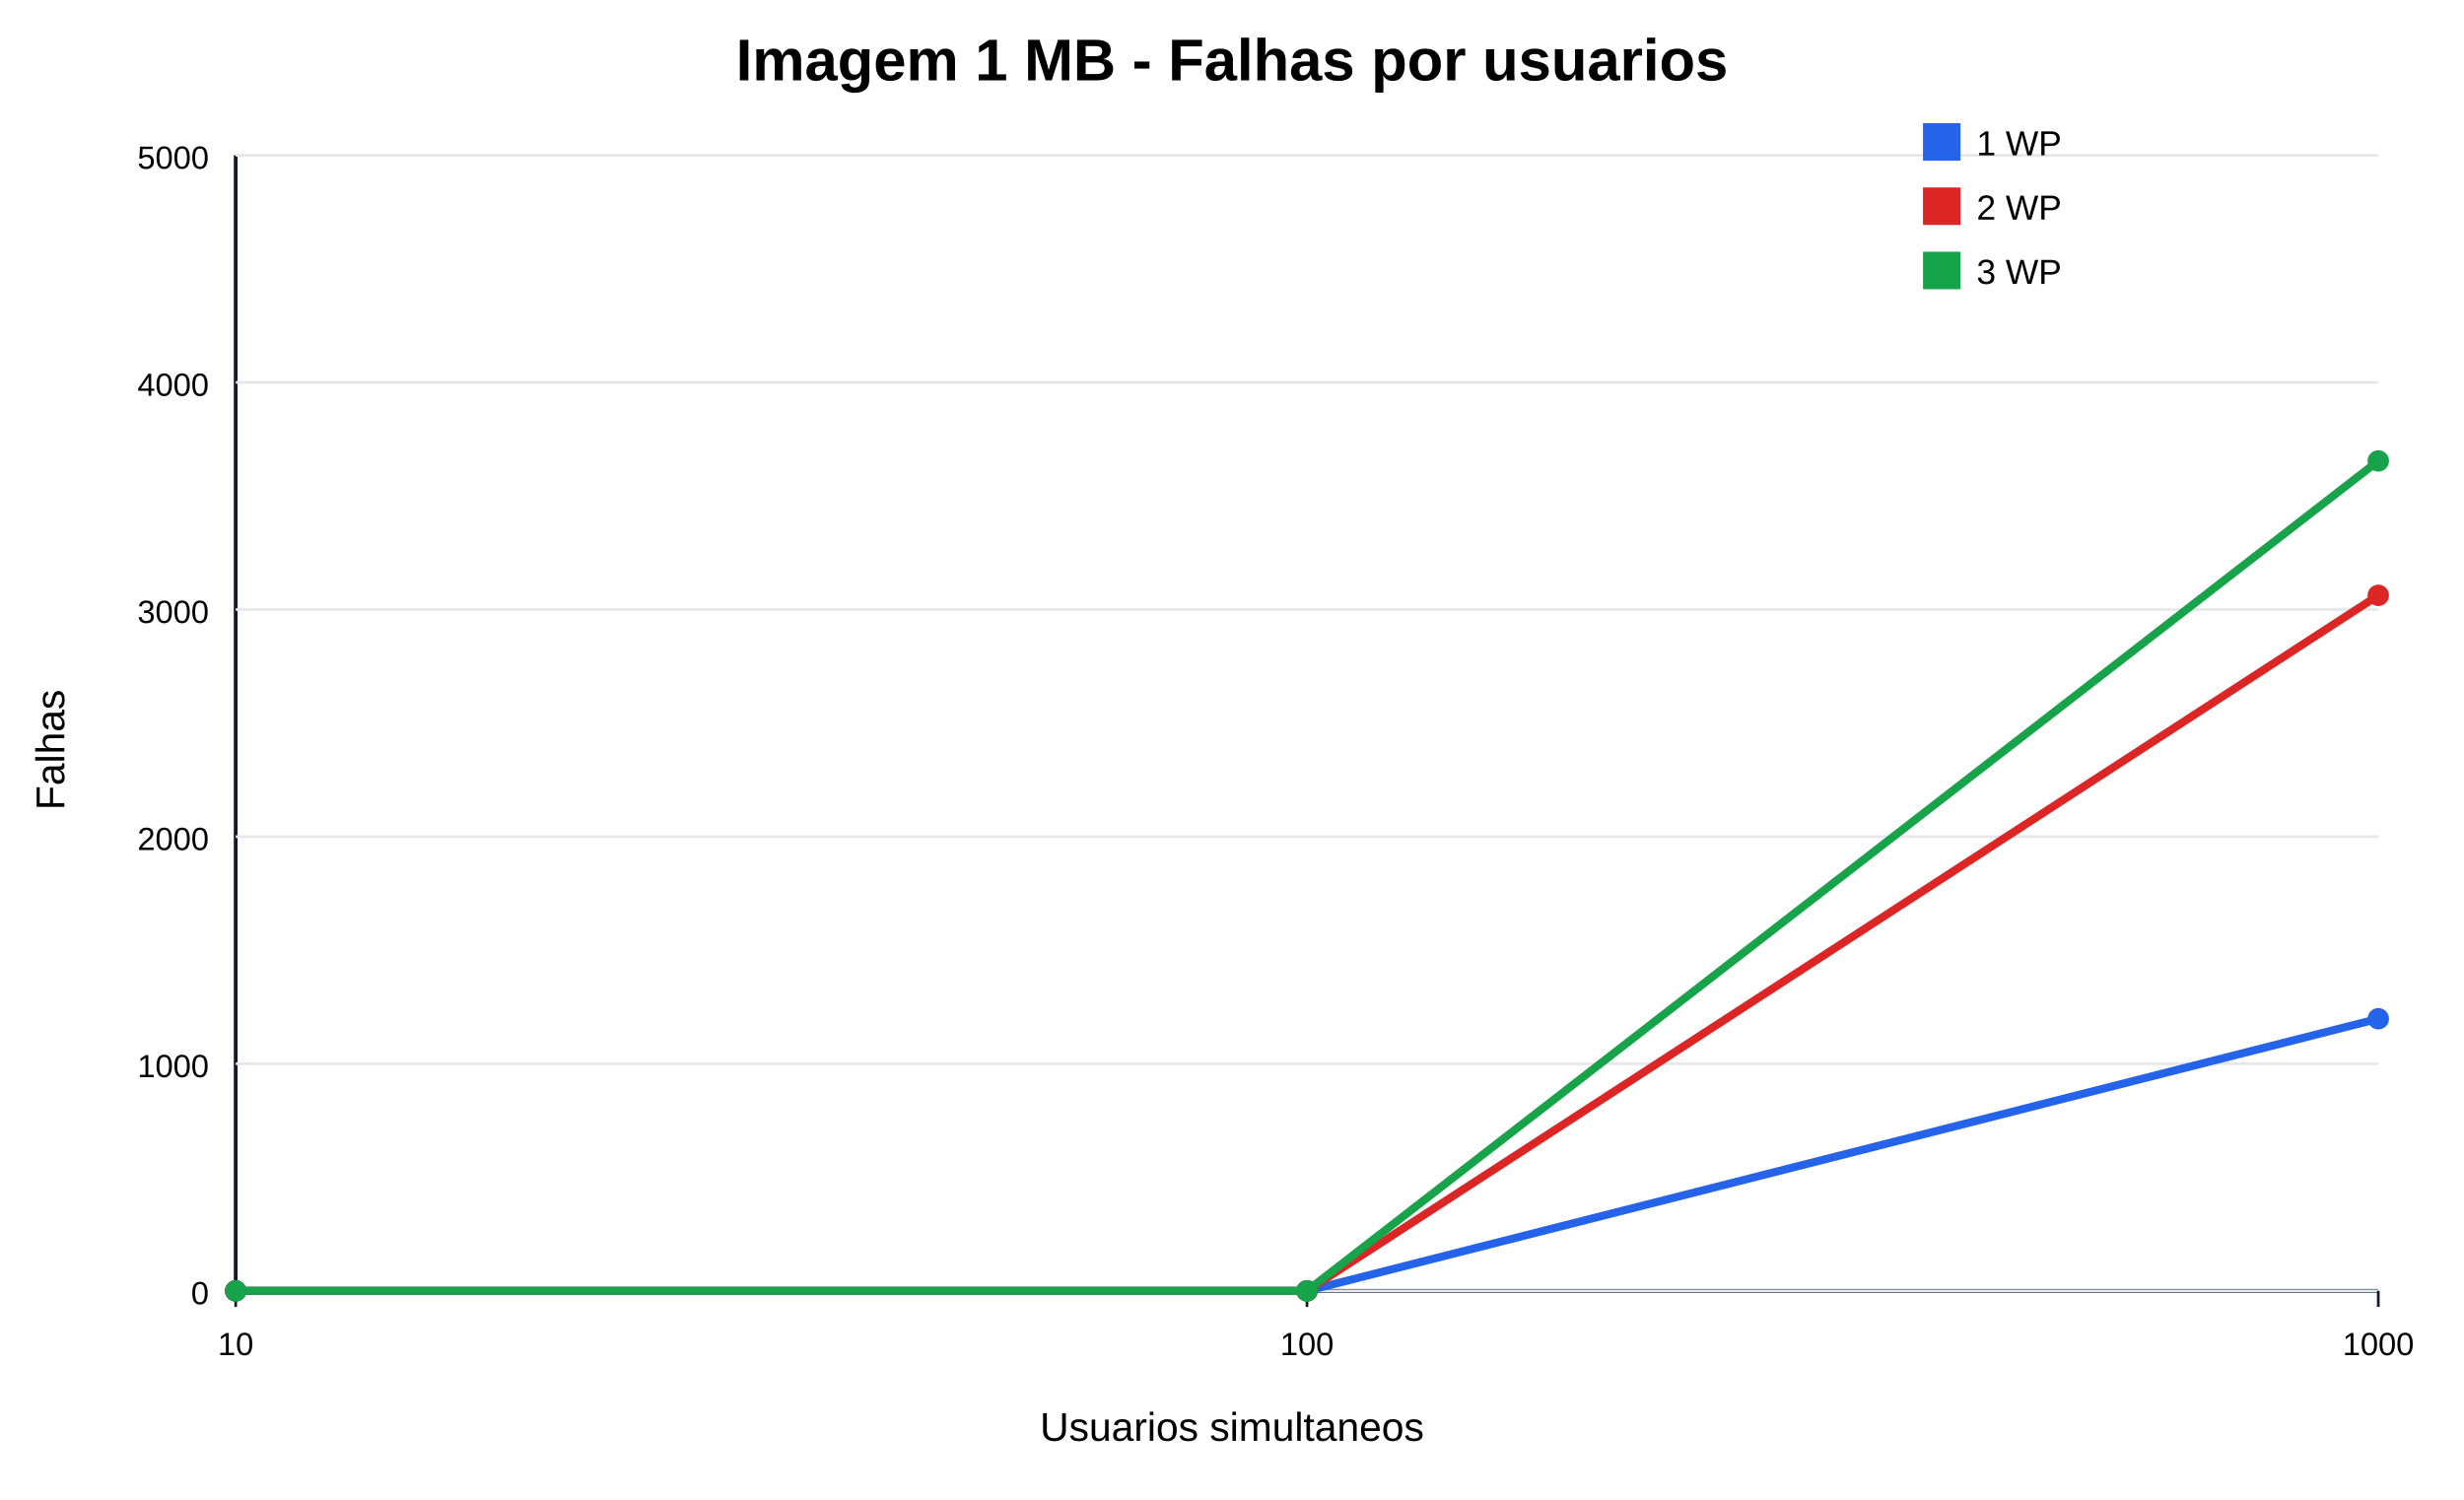
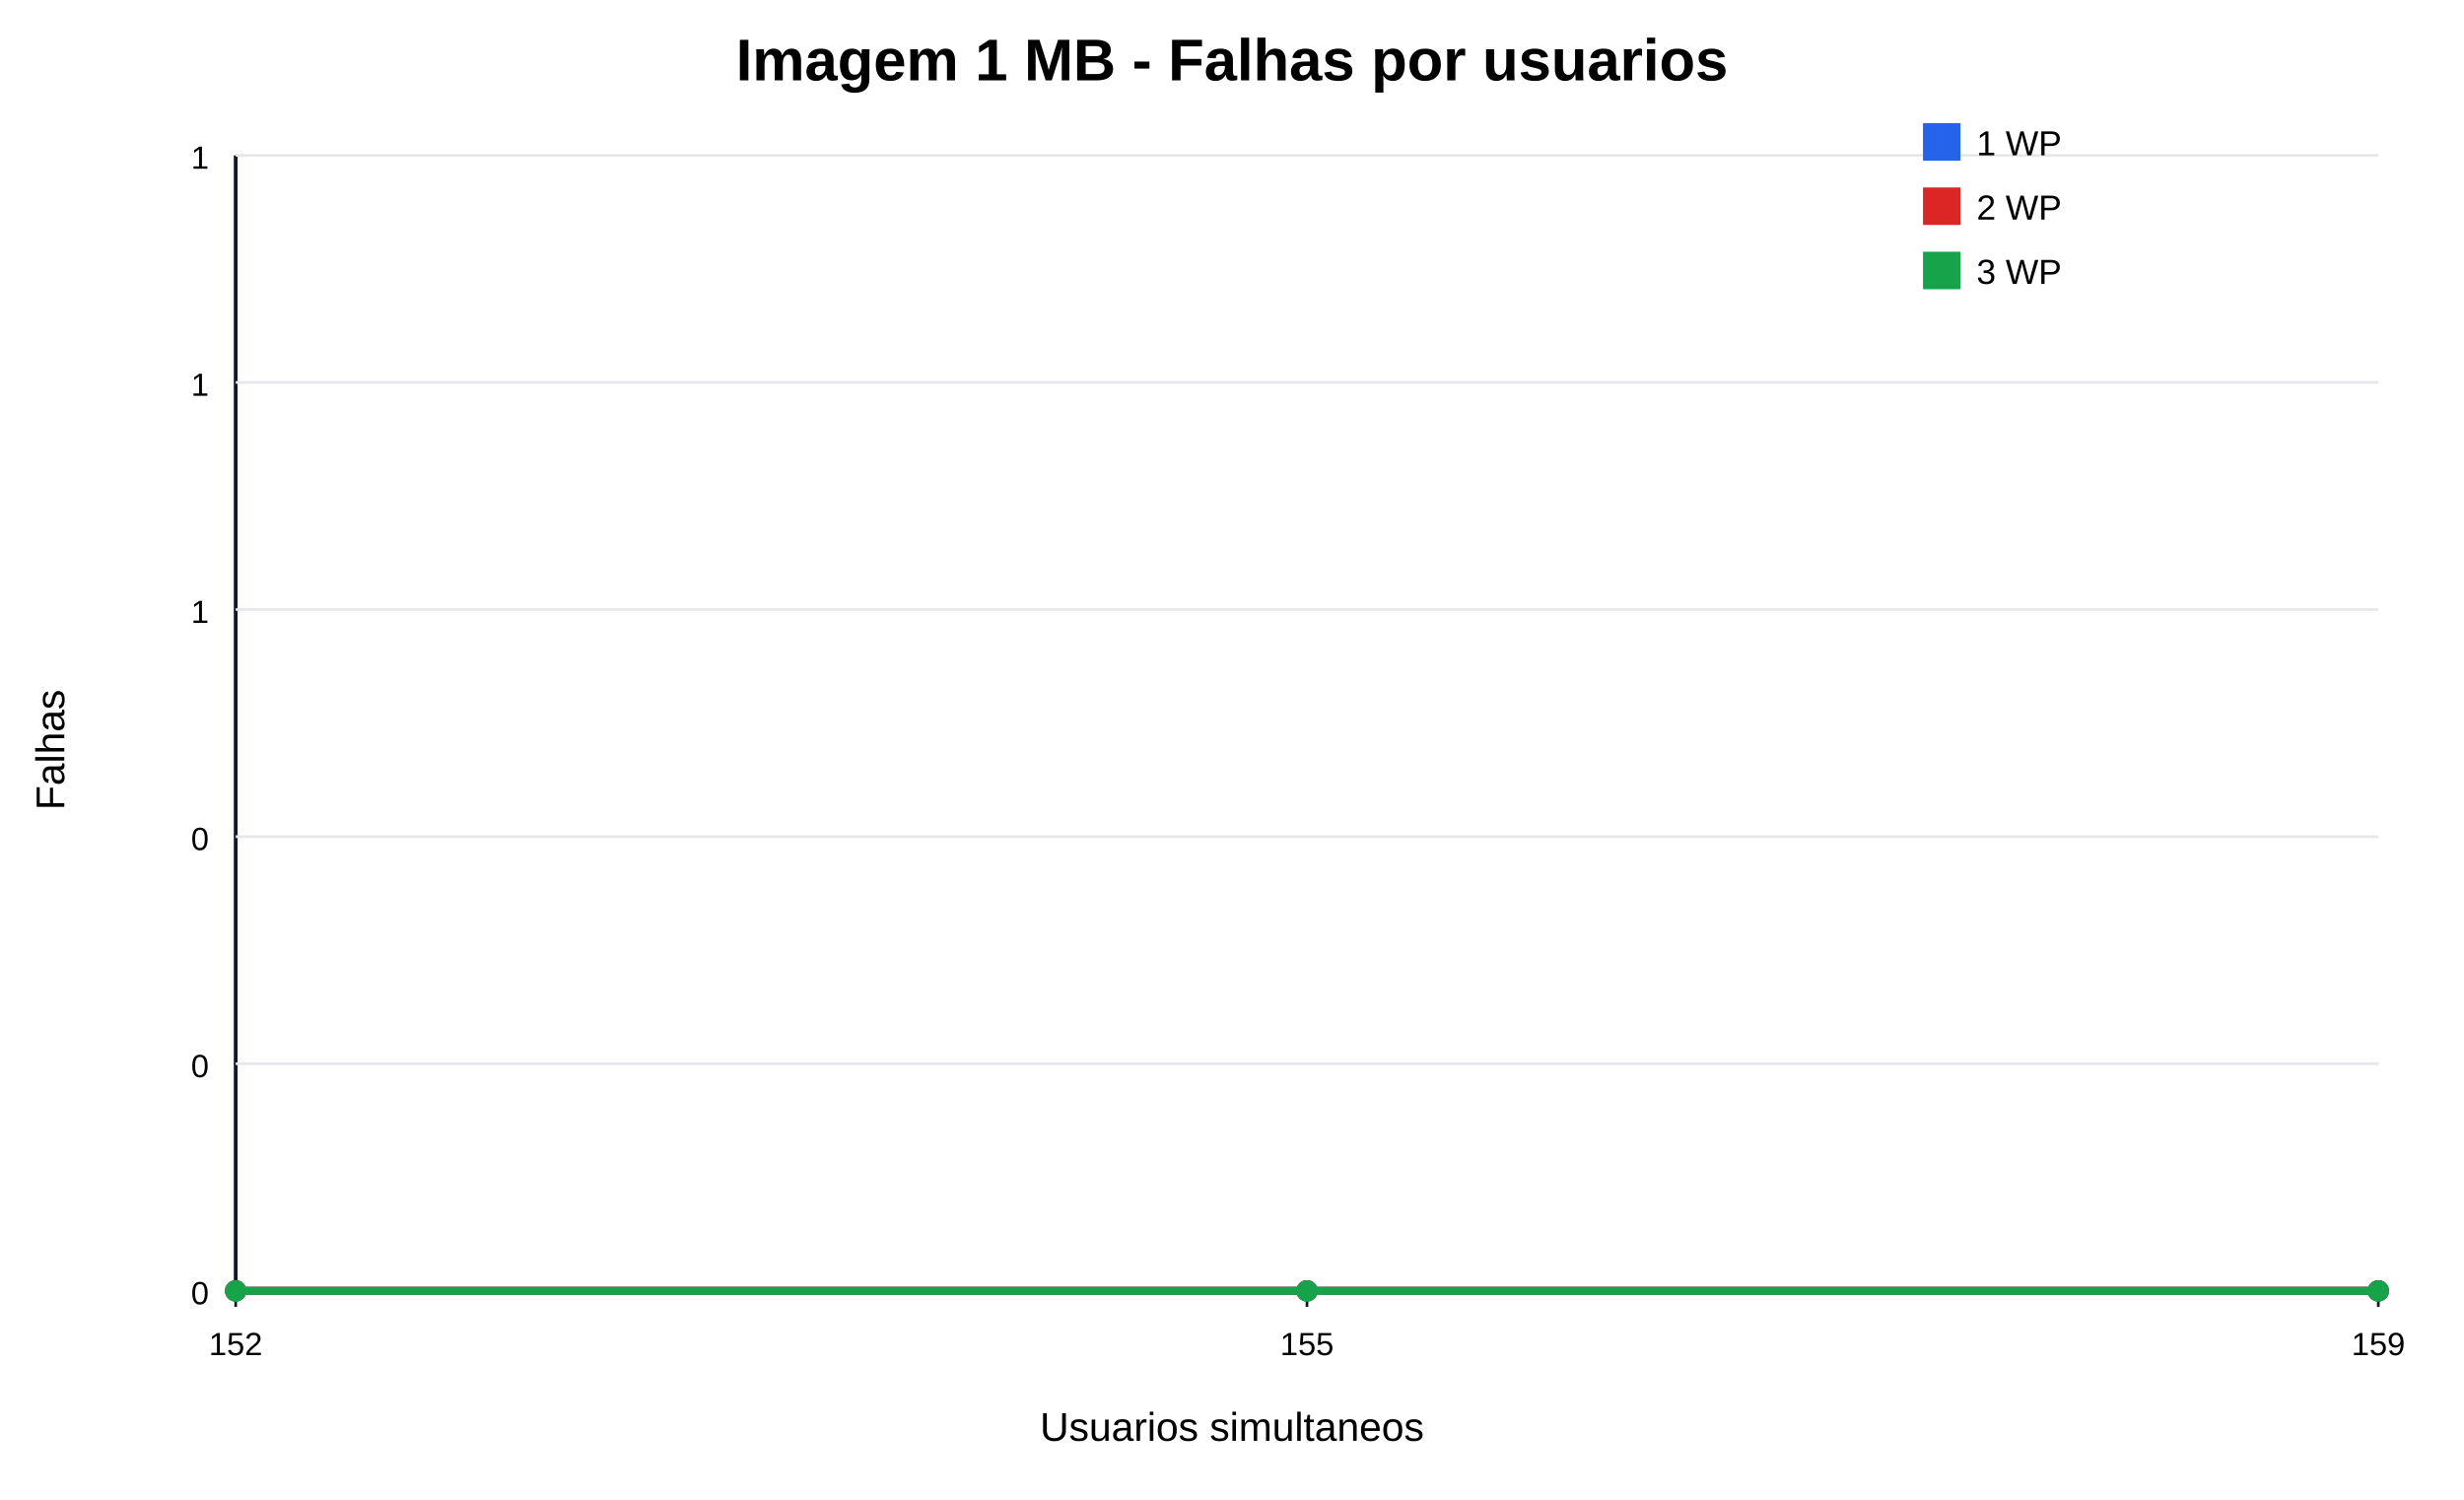
<svg xmlns="http://www.w3.org/2000/svg" width="920" height="560" viewBox="0 0 920 560">
  <rect width="100%" height="100%" fill="#ffffff" />
  <text x="460.0" y="30" text-anchor="middle" font-family="Arial" font-size="22" font-weight="700">Imagem 1 MB - Falhas por usuarios</text>
  <text x="460.0" y="538" text-anchor="middle" font-family="Arial" font-size="15">Usuarios simultaneos</text>
  <text transform="translate(24 280.0) rotate(-90)" text-anchor="middle" font-family="Arial" font-size="15">Falhas</text>
  <line x1="88" y1="482" x2="888" y2="482" stroke="#111827" stroke-width="1.4" />
  <line x1="88" y1="58" x2="88" y2="482" stroke="#111827" stroke-width="1.4" />
  <line x1="88" y1="482.0" x2="888" y2="482.0" stroke="#e5e7eb" />
  <text x="78" y="487.0" text-anchor="end" font-family="Arial" font-size="12">0</text>
  <line x1="88" y1="397.2" x2="888" y2="397.2" stroke="#e5e7eb" />
-   <text x="78" y="402.2" text-anchor="end" font-family="Arial" font-size="12">1000</text>
+   <text x="78" y="402.2" text-anchor="end" font-family="Arial" font-size="12">0</text>
  <line x1="88" y1="312.4" x2="888" y2="312.4" stroke="#e5e7eb" />
-   <text x="78" y="317.4" text-anchor="end" font-family="Arial" font-size="12">2000</text>
+   <text x="78" y="317.4" text-anchor="end" font-family="Arial" font-size="12">0</text>
  <line x1="88" y1="227.6" x2="888" y2="227.6" stroke="#e5e7eb" />
-   <text x="78" y="232.6" text-anchor="end" font-family="Arial" font-size="12">3000</text>
+   <text x="78" y="232.6" text-anchor="end" font-family="Arial" font-size="12">1</text>
  <line x1="88" y1="142.8" x2="888" y2="142.8" stroke="#e5e7eb" />
-   <text x="78" y="147.8" text-anchor="end" font-family="Arial" font-size="12">4000</text>
+   <text x="78" y="147.8" text-anchor="end" font-family="Arial" font-size="12">1</text>
  <line x1="88" y1="58.0" x2="888" y2="58.0" stroke="#e5e7eb" />
-   <text x="78" y="63.0" text-anchor="end" font-family="Arial" font-size="12">5000</text>
+   <text x="78" y="63.0" text-anchor="end" font-family="Arial" font-size="12">1</text>
  <line x1="88.0" y1="482" x2="88.0" y2="488" stroke="#111827" />
-   <text x="88.0" y="506" text-anchor="middle" font-family="Arial" font-size="12">10</text>
+   <text x="88.0" y="506" text-anchor="middle" font-family="Arial" font-size="12">152</text>
  <line x1="488.0" y1="482" x2="488.0" y2="488" stroke="#111827" />
-   <text x="488.0" y="506" text-anchor="middle" font-family="Arial" font-size="12">100</text>
+   <text x="488.0" y="506" text-anchor="middle" font-family="Arial" font-size="12">155</text>
  <line x1="888.0" y1="482" x2="888.0" y2="488" stroke="#111827" />
-   <text x="888.0" y="506" text-anchor="middle" font-family="Arial" font-size="12">1000</text>
-   <polyline fill="none" stroke="#2563eb" stroke-width="3" points="88.0,482.0 488.0,482.0 888.0,380.4" />
+   <text x="888.0" y="506" text-anchor="middle" font-family="Arial" font-size="12">159</text>
+   <polyline fill="none" stroke="#2563eb" stroke-width="3" points="88.0,482.0 488.0,482.0 888.0,482.0" />
  <circle cx="88.0" cy="482.0" r="4" fill="#2563eb" />
  <circle cx="488.0" cy="482.0" r="4" fill="#2563eb" />
-   <circle cx="888.0" cy="380.4" r="4" fill="#2563eb" />
+   <circle cx="888.0" cy="482.0" r="4" fill="#2563eb" />
  <rect x="718" y="46" width="14" height="14" fill="#2563eb" />
  <text x="738" y="58" font-family="Arial" font-size="13">1 WP</text>
-   <polyline fill="none" stroke="#dc2626" stroke-width="3" points="88.0,482.0 488.0,482.0 888.0,222.3" />
+   <polyline fill="none" stroke="#dc2626" stroke-width="3" points="88.0,482.0 488.0,482.0 888.0,482.0" />
  <circle cx="88.0" cy="482.0" r="4" fill="#dc2626" />
  <circle cx="488.0" cy="482.0" r="4" fill="#dc2626" />
-   <circle cx="888.0" cy="222.3" r="4" fill="#dc2626" />
+   <circle cx="888.0" cy="482.0" r="4" fill="#dc2626" />
  <rect x="718" y="70" width="14" height="14" fill="#dc2626" />
  <text x="738" y="82" font-family="Arial" font-size="13">2 WP</text>
-   <polyline fill="none" stroke="#16a34a" stroke-width="3" points="88.0,482.0 488.0,482.0 888.0,172.1" />
+   <polyline fill="none" stroke="#16a34a" stroke-width="3" points="88.0,482.0 488.0,482.0 888.0,482.0" />
  <circle cx="88.0" cy="482.0" r="4" fill="#16a34a" />
  <circle cx="488.0" cy="482.0" r="4" fill="#16a34a" />
-   <circle cx="888.0" cy="172.1" r="4" fill="#16a34a" />
+   <circle cx="888.0" cy="482.0" r="4" fill="#16a34a" />
  <rect x="718" y="94" width="14" height="14" fill="#16a34a" />
  <text x="738" y="106" font-family="Arial" font-size="13">3 WP</text>
</svg>
